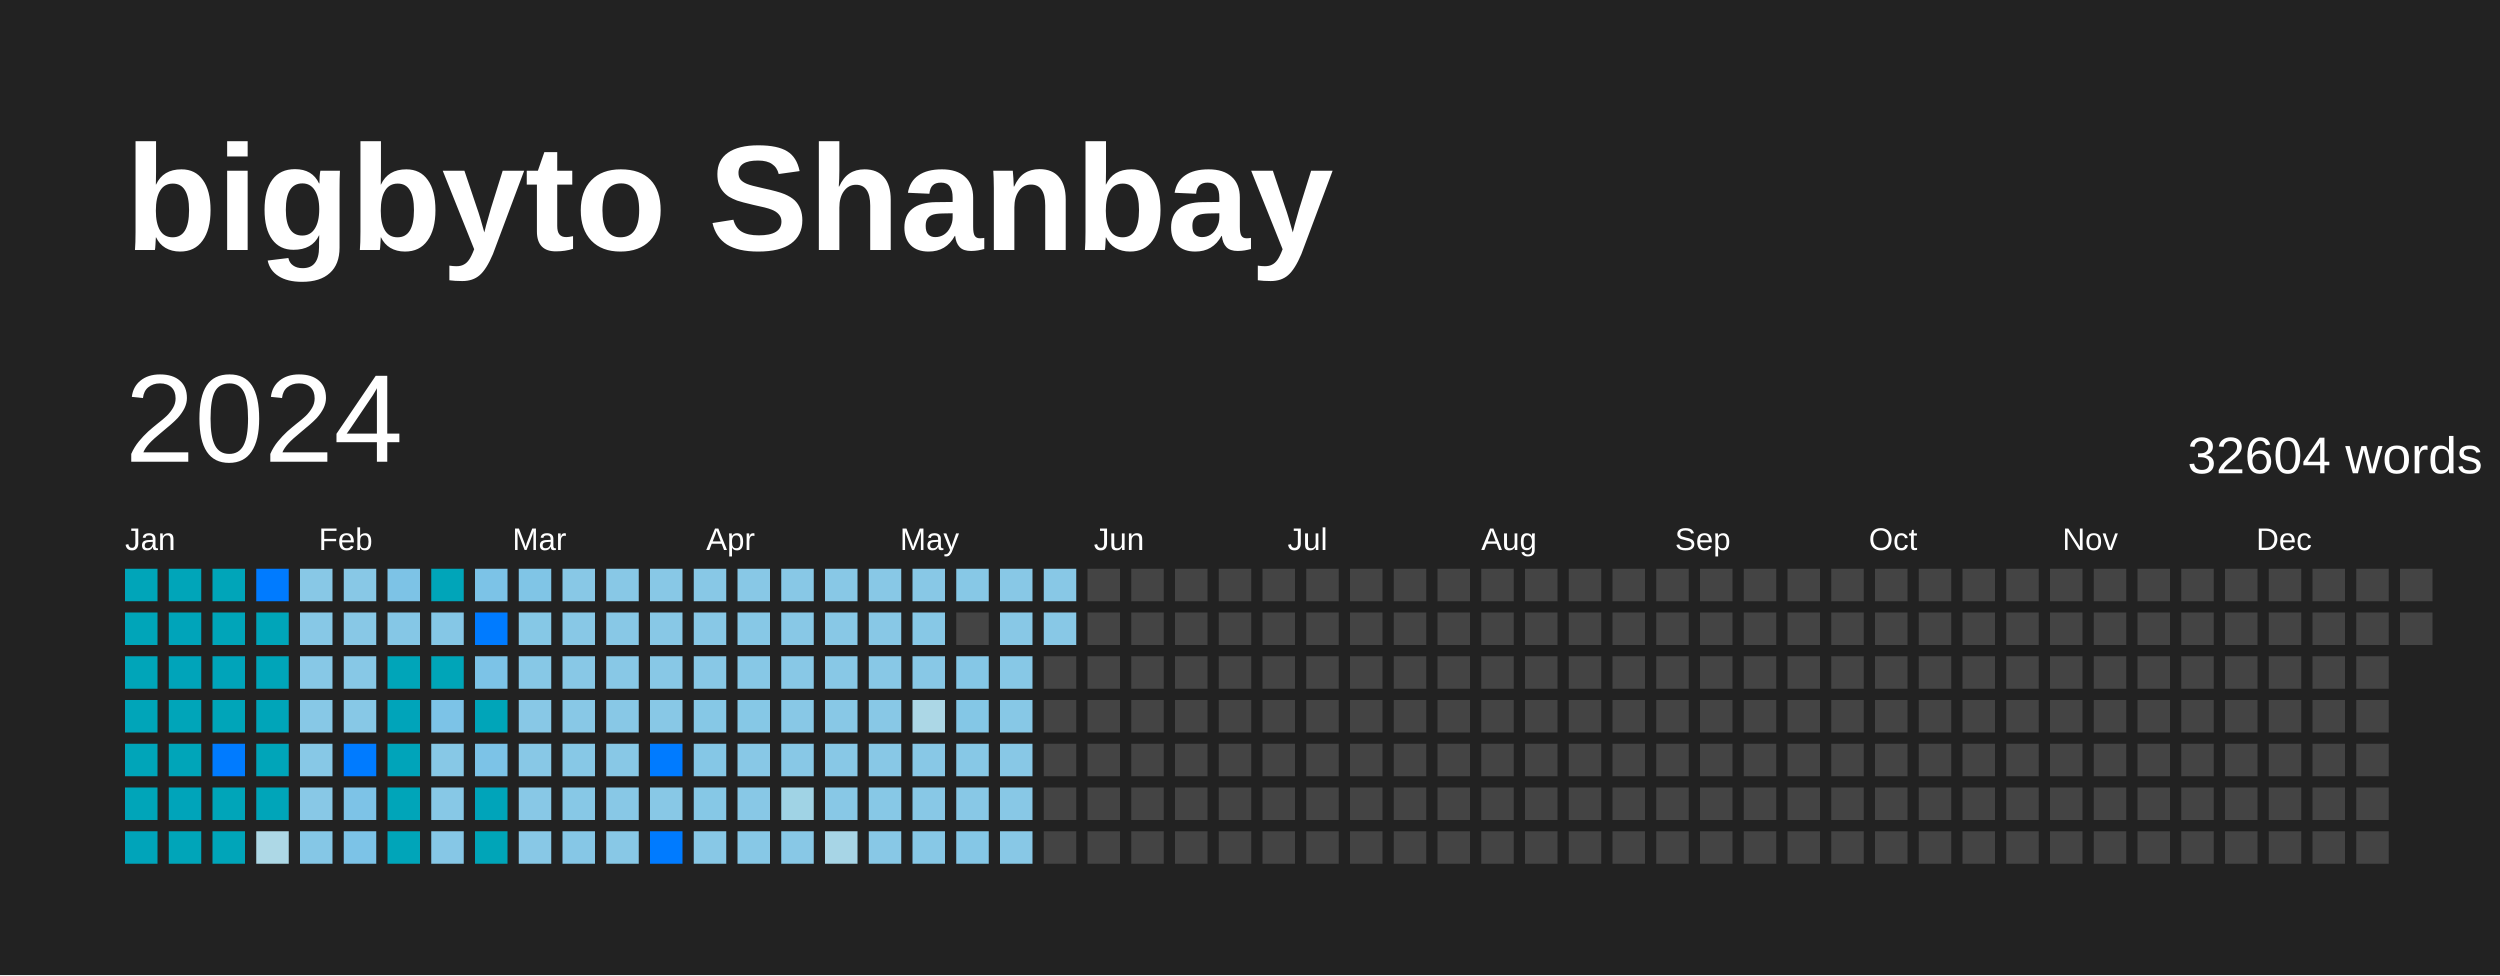
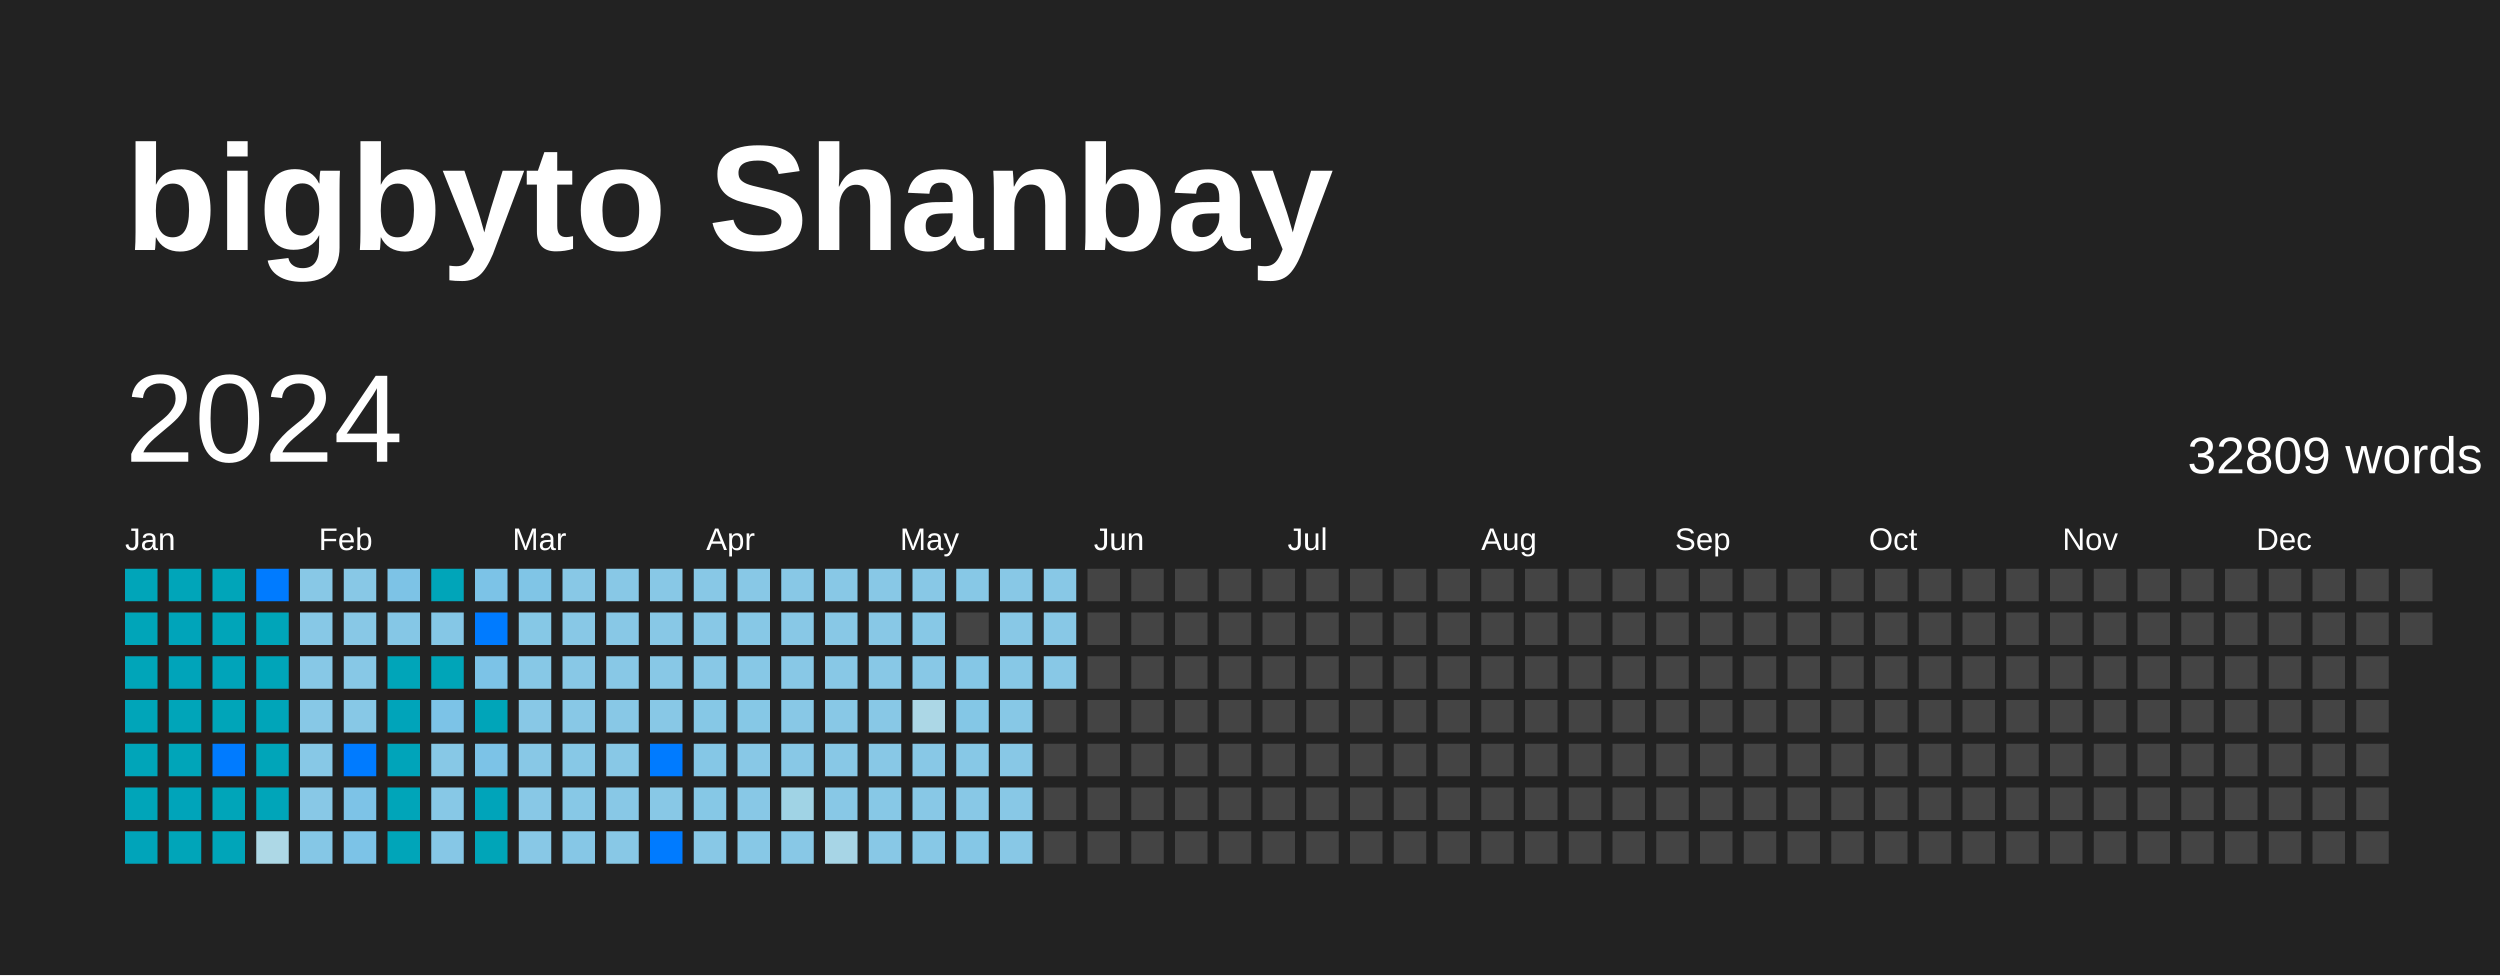
<svg xmlns="http://www.w3.org/2000/svg" baseProfile="full" height="78mm" version="1.1" viewBox="0,0,200,78" width="200mm">
  <defs />
  <rect fill="#222222" height="78" width="200" x="0" y="0" />
  <text fill="#FFFFFF" style="font-size:12px; font-family:Arial; font-weight:bold;" x="10" y="20">bigbyto Shanbay</text>
  <text dominant-baseline="hanging" fill="#FFFFFF" style="font-size:10.0px; font-family:Arial;" x="10" y="30">2024</text>
-   <text dominant-baseline="hanging" fill="#FFFFFF" style="font-size:4.125px; font-family:Arial;" x="175" y="35">32604 words</text>
+   <text dominant-baseline="hanging" fill="#FFFFFF" style="font-size:4.125px; font-family:Arial;" x="175" y="35">32809 words</text>
  <text fill="#FFFFFF" style="font-size:2.5px; font-family:Arial" x="10.0" y="44">Jan</text>
  <text fill="#FFFFFF" style="font-size:2.5px; font-family:Arial" x="25.5" y="44">Feb</text>
  <text fill="#FFFFFF" style="font-size:2.5px; font-family:Arial" x="41.0" y="44">Mar</text>
  <text fill="#FFFFFF" style="font-size:2.5px; font-family:Arial" x="56.5" y="44">Apr</text>
  <text fill="#FFFFFF" style="font-size:2.5px; font-family:Arial" x="72.0" y="44">May</text>
  <text fill="#FFFFFF" style="font-size:2.5px; font-family:Arial" x="87.5" y="44">Jun</text>
  <text fill="#FFFFFF" style="font-size:2.5px; font-family:Arial" x="103.0" y="44">Jul</text>
  <text fill="#FFFFFF" style="font-size:2.5px; font-family:Arial" x="118.5" y="44">Aug</text>
  <text fill="#FFFFFF" style="font-size:2.5px; font-family:Arial" x="134.0" y="44">Sep</text>
  <text fill="#FFFFFF" style="font-size:2.5px; font-family:Arial" x="149.5" y="44">Oct</text>
  <text fill="#FFFFFF" style="font-size:2.5px; font-family:Arial" x="165.0" y="44">Nov</text>
  <text fill="#FFFFFF" style="font-size:2.5px; font-family:Arial" x="180.5" y="44">Dec</text>
  <rect fill="#00a5b9" height="2.6" width="2.6" x="10.0" y="45.5" />
  <rect fill="#00a5b9" height="2.6" width="2.6" x="10.0" y="49.0" />
  <rect fill="#00a5b9" height="2.6" width="2.6" x="10.0" y="52.5" />
  <rect fill="#00a5b9" height="2.6" width="2.6" x="10.0" y="56.0" />
  <rect fill="#00a5b9" height="2.6" width="2.6" x="10.0" y="59.5" />
  <rect fill="#00a5b9" height="2.6" width="2.6" x="10.0" y="63.0" />
  <rect fill="#00a4ba" height="2.6" width="2.6" x="10.0" y="66.5" />
  <rect fill="#00a5b9" height="2.6" width="2.6" x="13.5" y="45.5" />
  <rect fill="#00a4ba" height="2.6" width="2.6" x="13.5" y="49.0" />
  <rect fill="#00a4ba" height="2.6" width="2.6" x="13.5" y="52.5" />
  <rect fill="#00a5b9" height="2.6" width="2.6" x="13.5" y="56.0" />
  <rect fill="#00a5b9" height="2.6" width="2.6" x="13.5" y="59.5" />
  <rect fill="#00a4ba" height="2.6" width="2.6" x="13.5" y="63.0" />
  <rect fill="#00a5b9" height="2.6" width="2.6" x="13.5" y="66.5" />
  <rect fill="#00a5b9" height="2.6" width="2.6" x="17.0" y="45.5" />
  <rect fill="#00a5b9" height="2.6" width="2.6" x="17.0" y="49.0" />
  <rect fill="#00a4ba" height="2.6" width="2.6" x="17.0" y="52.5" />
  <rect fill="#00a5b9" height="2.6" width="2.6" x="17.0" y="56.0" />
  <rect fill="#007BFF" height="2.6" width="2.6" x="17.0" y="59.5" />
  <rect fill="#00a5b9" height="2.6" width="2.6" x="17.0" y="63.0" />
  <rect fill="#00a5b9" height="2.6" width="2.6" x="17.0" y="66.5" />
  <rect fill="#007BFF" height="2.6" width="2.6" x="20.5" y="45.5" />
  <rect fill="#00a5b9" height="2.6" width="2.6" x="20.5" y="49.0" />
  <rect fill="#00a5b9" height="2.6" width="2.6" x="20.5" y="52.5" />
  <rect fill="#00a5b9" height="2.6" width="2.6" x="20.5" y="56.0" />
  <rect fill="#00a5b9" height="2.6" width="2.6" x="20.5" y="59.5" />
  <rect fill="#00a5b9" height="2.6" width="2.6" x="20.5" y="63.0" />
  <rect fill="#add8e6" height="2.6" width="2.6" x="20.5" y="66.5" />
  <rect fill="#88c8e6" height="2.6" width="2.6" x="24.0" y="45.5" />
  <rect fill="#87c8e6" height="2.6" width="2.6" x="24.0" y="49.0" />
  <rect fill="#87c8e6" height="2.6" width="2.6" x="24.0" y="52.5" />
  <rect fill="#87c8e6" height="2.6" width="2.6" x="24.0" y="56.0" />
  <rect fill="#87c8e6" height="2.6" width="2.6" x="24.0" y="59.5" />
  <rect fill="#88c8e6" height="2.6" width="2.6" x="24.0" y="63.0" />
  <rect fill="#85c7e6" height="2.6" width="2.6" x="24.0" y="66.5" />
  <rect fill="#88c8e6" height="2.6" width="2.6" x="27.5" y="45.5" />
  <rect fill="#88c8e6" height="2.6" width="2.6" x="27.5" y="49.0" />
  <rect fill="#87c8e6" height="2.6" width="2.6" x="27.5" y="52.5" />
  <rect fill="#87c8e6" height="2.6" width="2.6" x="27.5" y="56.0" />
  <rect fill="#007BFF" height="2.6" width="2.6" x="27.5" y="59.5" />
  <rect fill="#7dc3e7" height="2.6" width="2.6" x="27.5" y="63.0" />
  <rect fill="#7cc3e7" height="2.6" width="2.6" x="27.5" y="66.5" />
  <rect fill="#7dc3e6" height="2.6" width="2.6" x="31.0" y="45.5" />
  <rect fill="#85c7e6" height="2.6" width="2.6" x="31.0" y="49.0" />
  <rect fill="#00a5b9" height="2.6" width="2.6" x="31.0" y="52.5" />
  <rect fill="#00a4ba" height="2.6" width="2.6" x="31.0" y="56.0" />
  <rect fill="#00a4ba" height="2.6" width="2.6" x="31.0" y="59.5" />
  <rect fill="#00a5b9" height="2.6" width="2.6" x="31.0" y="63.0" />
  <rect fill="#00a5b9" height="2.6" width="2.6" x="31.0" y="66.5" />
  <rect fill="#00a5b9" height="2.6" width="2.6" x="34.5" y="45.5" />
  <rect fill="#85c7e6" height="2.6" width="2.6" x="34.5" y="49.0" />
  <rect fill="#00a5b8" height="2.6" width="2.6" x="34.5" y="52.5" />
  <rect fill="#7cc3e7" height="2.6" width="2.6" x="34.5" y="56.0" />
  <rect fill="#87c8e6" height="2.6" width="2.6" x="34.5" y="59.5" />
  <rect fill="#87c8e6" height="2.6" width="2.6" x="34.5" y="63.0" />
  <rect fill="#86c7e6" height="2.6" width="2.6" x="34.5" y="66.5" />
  <rect fill="#7cc3e7" height="2.6" width="2.6" x="38.0" y="45.5" />
  <rect fill="#007BFF" height="2.6" width="2.6" x="38.0" y="49.0" />
  <rect fill="#7cc3e7" height="2.6" width="2.6" x="38.0" y="52.5" />
  <rect fill="#00a5b9" height="2.6" width="2.6" x="38.0" y="56.0" />
  <rect fill="#7cc3e7" height="2.6" width="2.6" x="38.0" y="59.5" />
  <rect fill="#00a4ba" height="2.6" width="2.6" x="38.0" y="63.0" />
  <rect fill="#00a5b8" height="2.6" width="2.6" x="38.0" y="66.5" />
  <rect fill="#80c5e6" height="2.6" width="2.6" x="41.5" y="45.5" />
  <rect fill="#86c8e6" height="2.6" width="2.6" x="41.5" y="49.0" />
  <rect fill="#87c8e6" height="2.6" width="2.6" x="41.5" y="52.5" />
  <rect fill="#88c8e6" height="2.6" width="2.6" x="41.5" y="56.0" />
  <rect fill="#88c8e6" height="2.6" width="2.6" x="41.5" y="59.5" />
  <rect fill="#88c8e6" height="2.6" width="2.6" x="41.5" y="63.0" />
  <rect fill="#88c8e6" height="2.6" width="2.6" x="41.5" y="66.5" />
  <rect fill="#88c8e6" height="2.6" width="2.6" x="45.0" y="45.5" />
  <rect fill="#88c8e6" height="2.6" width="2.6" x="45.0" y="49.0" />
  <rect fill="#88c8e6" height="2.6" width="2.6" x="45.0" y="52.5" />
  <rect fill="#88c8e6" height="2.6" width="2.6" x="45.0" y="56.0" />
  <rect fill="#87c8e6" height="2.6" width="2.6" x="45.0" y="59.5" />
  <rect fill="#87c8e6" height="2.6" width="2.6" x="45.0" y="63.0" />
  <rect fill="#86c7e6" height="2.6" width="2.6" x="45.0" y="66.5" />
  <rect fill="#88c8e6" height="2.6" width="2.6" x="48.5" y="45.5" />
  <rect fill="#88c8e6" height="2.6" width="2.6" x="48.5" y="49.0" />
  <rect fill="#88c8e6" height="2.6" width="2.6" x="48.5" y="52.5" />
  <rect fill="#88c8e6" height="2.6" width="2.6" x="48.5" y="56.0" />
  <rect fill="#88c8e6" height="2.6" width="2.6" x="48.5" y="59.5" />
  <rect fill="#88c8e6" height="2.6" width="2.6" x="48.5" y="63.0" />
  <rect fill="#88c8e6" height="2.6" width="2.6" x="48.5" y="66.5" />
  <rect fill="#88c8e6" height="2.6" width="2.6" x="52.0" y="45.5" />
  <rect fill="#88c8e6" height="2.6" width="2.6" x="52.0" y="49.0" />
  <rect fill="#88c8e6" height="2.6" width="2.6" x="52.0" y="52.5" />
  <rect fill="#88c8e6" height="2.6" width="2.6" x="52.0" y="56.0" />
  <rect fill="#007BFF" height="2.6" width="2.6" x="52.0" y="59.5" />
  <rect fill="#88c8e6" height="2.6" width="2.6" x="52.0" y="63.0" />
  <rect fill="#007BFF" height="2.6" width="2.6" x="52.0" y="66.5" />
  <rect fill="#88c8e6" height="2.6" width="2.6" x="55.5" y="45.5" />
  <rect fill="#88c8e6" height="2.6" width="2.6" x="55.5" y="49.0" />
  <rect fill="#88c8e6" height="2.6" width="2.6" x="55.5" y="52.5" />
  <rect fill="#86c8e6" height="2.6" width="2.6" x="55.5" y="56.0" />
  <rect fill="#85c7e6" height="2.6" width="2.6" x="55.5" y="59.5" />
  <rect fill="#86c8e6" height="2.6" width="2.6" x="55.5" y="63.0" />
  <rect fill="#88c8e6" height="2.6" width="2.6" x="55.5" y="66.5" />
  <rect fill="#88c8e6" height="2.6" width="2.6" x="59.0" y="45.5" />
  <rect fill="#87c8e6" height="2.6" width="2.6" x="59.0" y="49.0" />
  <rect fill="#87c8e6" height="2.6" width="2.6" x="59.0" y="52.5" />
  <rect fill="#86c8e6" height="2.6" width="2.6" x="59.0" y="56.0" />
  <rect fill="#88c8e6" height="2.6" width="2.6" x="59.0" y="59.5" />
  <rect fill="#88c8e6" height="2.6" width="2.6" x="59.0" y="63.0" />
  <rect fill="#87c8e6" height="2.6" width="2.6" x="59.0" y="66.5" />
  <rect fill="#88c8e6" height="2.6" width="2.6" x="62.5" y="45.5" />
  <rect fill="#88c8e6" height="2.6" width="2.6" x="62.5" y="49.0" />
  <rect fill="#88c8e6" height="2.6" width="2.6" x="62.5" y="52.5" />
  <rect fill="#88c8e6" height="2.6" width="2.6" x="62.5" y="56.0" />
  <rect fill="#88c8e6" height="2.6" width="2.6" x="62.5" y="59.5" />
  <rect fill="#a0d3e5" height="2.6" width="2.6" x="62.5" y="63.0" />
  <rect fill="#88c8e6" height="2.6" width="2.6" x="62.5" y="66.5" />
  <rect fill="#88c8e6" height="2.6" width="2.6" x="66.0" y="45.5" />
  <rect fill="#88c8e6" height="2.6" width="2.6" x="66.0" y="49.0" />
  <rect fill="#88c8e6" height="2.6" width="2.6" x="66.0" y="52.5" />
  <rect fill="#88c8e6" height="2.6" width="2.6" x="66.0" y="56.0" />
  <rect fill="#88c8e6" height="2.6" width="2.6" x="66.0" y="59.5" />
  <rect fill="#88c8e6" height="2.6" width="2.6" x="66.0" y="63.0" />
  <rect fill="#a7d5e6" height="2.6" width="2.6" x="66.0" y="66.5" />
  <rect fill="#88c8e6" height="2.6" width="2.6" x="69.5" y="45.5" />
  <rect fill="#88c8e6" height="2.6" width="2.6" x="69.5" y="49.0" />
  <rect fill="#88c8e6" height="2.6" width="2.6" x="69.5" y="52.5" />
  <rect fill="#88c8e6" height="2.6" width="2.6" x="69.5" y="56.0" />
  <rect fill="#88c8e6" height="2.6" width="2.6" x="69.5" y="59.5" />
  <rect fill="#87c8e6" height="2.6" width="2.6" x="69.5" y="63.0" />
  <rect fill="#88c8e6" height="2.6" width="2.6" x="69.5" y="66.5" />
  <rect fill="#88c8e6" height="2.6" width="2.6" x="73.0" y="45.5" />
  <rect fill="#87c8e6" height="2.6" width="2.6" x="73.0" y="49.0" />
  <rect fill="#88c8e6" height="2.6" width="2.6" x="73.0" y="52.5" />
  <rect fill="#acd7e6" height="2.6" width="2.6" x="73.0" y="56.0" />
  <rect fill="#88c8e6" height="2.6" width="2.6" x="73.0" y="59.5" />
  <rect fill="#88c8e6" height="2.6" width="2.6" x="73.0" y="63.0" />
  <rect fill="#87c8e6" height="2.6" width="2.6" x="73.0" y="66.5" />
  <rect fill="#87c8e6" height="2.6" width="2.6" x="76.5" y="45.5" />
  <rect fill="#444444" height="2.6" width="2.6" x="76.5" y="49.0" />
  <rect fill="#85c7e6" height="2.6" width="2.6" x="76.5" y="52.5" />
  <rect fill="#84c7e6" height="2.6" width="2.6" x="76.5" y="56.0" />
  <rect fill="#87c8e6" height="2.6" width="2.6" x="76.5" y="59.5" />
  <rect fill="#88c8e6" height="2.6" width="2.6" x="76.5" y="63.0" />
  <rect fill="#85c7e6" height="2.6" width="2.6" x="76.5" y="66.5" />
  <rect fill="#88c8e6" height="2.6" width="2.6" x="80.0" y="45.5" />
  <rect fill="#88c8e6" height="2.6" width="2.6" x="80.0" y="49.0" />
  <rect fill="#87c8e6" height="2.6" width="2.6" x="80.0" y="52.5" />
  <rect fill="#87c8e6" height="2.6" width="2.6" x="80.0" y="56.0" />
  <rect fill="#88c8e6" height="2.6" width="2.6" x="80.0" y="59.5" />
  <rect fill="#88c8e6" height="2.6" width="2.6" x="80.0" y="63.0" />
  <rect fill="#88c8e6" height="2.6" width="2.6" x="80.0" y="66.5" />
  <rect fill="#88c8e6" height="2.6" width="2.6" x="83.5" y="45.5" />
  <rect fill="#88c8e6" height="2.6" width="2.6" x="83.5" y="49.0" />
-   <rect fill="#444444" height="2.6" width="2.6" x="83.5" y="52.5" />
+   <rect fill="#88c8e6" height="2.6" width="2.6" x="83.5" y="52.5" />
  <rect fill="#444444" height="2.6" width="2.6" x="83.5" y="56.0" />
  <rect fill="#444444" height="2.6" width="2.6" x="83.5" y="59.5" />
  <rect fill="#444444" height="2.6" width="2.6" x="83.5" y="63.0" />
  <rect fill="#444444" height="2.6" width="2.6" x="83.5" y="66.5" />
  <rect fill="#444444" height="2.6" width="2.6" x="87.0" y="45.5" />
  <rect fill="#444444" height="2.6" width="2.6" x="87.0" y="49.0" />
  <rect fill="#444444" height="2.6" width="2.6" x="87.0" y="52.5" />
  <rect fill="#444444" height="2.6" width="2.6" x="87.0" y="56.0" />
  <rect fill="#444444" height="2.6" width="2.6" x="87.0" y="59.5" />
  <rect fill="#444444" height="2.6" width="2.6" x="87.0" y="63.0" />
  <rect fill="#444444" height="2.6" width="2.6" x="87.0" y="66.5" />
  <rect fill="#444444" height="2.6" width="2.6" x="90.5" y="45.5" />
  <rect fill="#444444" height="2.6" width="2.6" x="90.5" y="49.0" />
  <rect fill="#444444" height="2.6" width="2.6" x="90.5" y="52.5" />
  <rect fill="#444444" height="2.6" width="2.6" x="90.5" y="56.0" />
  <rect fill="#444444" height="2.6" width="2.6" x="90.5" y="59.5" />
  <rect fill="#444444" height="2.6" width="2.6" x="90.5" y="63.0" />
  <rect fill="#444444" height="2.6" width="2.6" x="90.5" y="66.5" />
  <rect fill="#444444" height="2.6" width="2.6" x="94.0" y="45.5" />
  <rect fill="#444444" height="2.6" width="2.6" x="94.0" y="49.0" />
  <rect fill="#444444" height="2.6" width="2.6" x="94.0" y="52.5" />
  <rect fill="#444444" height="2.6" width="2.6" x="94.0" y="56.0" />
  <rect fill="#444444" height="2.6" width="2.6" x="94.0" y="59.5" />
  <rect fill="#444444" height="2.6" width="2.6" x="94.0" y="63.0" />
  <rect fill="#444444" height="2.6" width="2.6" x="94.0" y="66.5" />
  <rect fill="#444444" height="2.6" width="2.6" x="97.5" y="45.5" />
  <rect fill="#444444" height="2.6" width="2.6" x="97.5" y="49.0" />
  <rect fill="#444444" height="2.6" width="2.6" x="97.5" y="52.5" />
  <rect fill="#444444" height="2.6" width="2.6" x="97.5" y="56.0" />
  <rect fill="#444444" height="2.6" width="2.6" x="97.5" y="59.5" />
  <rect fill="#444444" height="2.6" width="2.6" x="97.5" y="63.0" />
  <rect fill="#444444" height="2.6" width="2.6" x="97.5" y="66.5" />
  <rect fill="#444444" height="2.6" width="2.6" x="101.0" y="45.5" />
  <rect fill="#444444" height="2.6" width="2.6" x="101.0" y="49.0" />
  <rect fill="#444444" height="2.6" width="2.6" x="101.0" y="52.5" />
  <rect fill="#444444" height="2.6" width="2.6" x="101.0" y="56.0" />
  <rect fill="#444444" height="2.6" width="2.6" x="101.0" y="59.5" />
  <rect fill="#444444" height="2.6" width="2.6" x="101.0" y="63.0" />
  <rect fill="#444444" height="2.6" width="2.6" x="101.0" y="66.5" />
  <rect fill="#444444" height="2.6" width="2.6" x="104.5" y="45.5" />
  <rect fill="#444444" height="2.6" width="2.6" x="104.5" y="49.0" />
  <rect fill="#444444" height="2.6" width="2.6" x="104.5" y="52.5" />
  <rect fill="#444444" height="2.6" width="2.6" x="104.5" y="56.0" />
  <rect fill="#444444" height="2.6" width="2.6" x="104.5" y="59.5" />
  <rect fill="#444444" height="2.6" width="2.6" x="104.5" y="63.0" />
  <rect fill="#444444" height="2.6" width="2.6" x="104.5" y="66.5" />
  <rect fill="#444444" height="2.6" width="2.6" x="108.0" y="45.5" />
  <rect fill="#444444" height="2.6" width="2.6" x="108.0" y="49.0" />
  <rect fill="#444444" height="2.6" width="2.6" x="108.0" y="52.5" />
  <rect fill="#444444" height="2.6" width="2.6" x="108.0" y="56.0" />
  <rect fill="#444444" height="2.6" width="2.6" x="108.0" y="59.5" />
  <rect fill="#444444" height="2.6" width="2.6" x="108.0" y="63.0" />
  <rect fill="#444444" height="2.6" width="2.6" x="108.0" y="66.5" />
  <rect fill="#444444" height="2.6" width="2.6" x="111.5" y="45.5" />
  <rect fill="#444444" height="2.6" width="2.6" x="111.5" y="49.0" />
  <rect fill="#444444" height="2.6" width="2.6" x="111.5" y="52.5" />
  <rect fill="#444444" height="2.6" width="2.6" x="111.5" y="56.0" />
  <rect fill="#444444" height="2.6" width="2.6" x="111.5" y="59.5" />
  <rect fill="#444444" height="2.6" width="2.6" x="111.5" y="63.0" />
  <rect fill="#444444" height="2.6" width="2.6" x="111.5" y="66.5" />
  <rect fill="#444444" height="2.6" width="2.6" x="115.0" y="45.5" />
  <rect fill="#444444" height="2.6" width="2.6" x="115.0" y="49.0" />
  <rect fill="#444444" height="2.6" width="2.6" x="115.0" y="52.5" />
  <rect fill="#444444" height="2.6" width="2.6" x="115.0" y="56.0" />
  <rect fill="#444444" height="2.6" width="2.6" x="115.0" y="59.5" />
  <rect fill="#444444" height="2.6" width="2.6" x="115.0" y="63.0" />
  <rect fill="#444444" height="2.6" width="2.6" x="115.0" y="66.5" />
  <rect fill="#444444" height="2.6" width="2.6" x="118.5" y="45.5" />
  <rect fill="#444444" height="2.6" width="2.6" x="118.5" y="49.0" />
  <rect fill="#444444" height="2.6" width="2.6" x="118.5" y="52.5" />
  <rect fill="#444444" height="2.6" width="2.6" x="118.5" y="56.0" />
  <rect fill="#444444" height="2.6" width="2.6" x="118.5" y="59.5" />
  <rect fill="#444444" height="2.6" width="2.6" x="118.5" y="63.0" />
  <rect fill="#444444" height="2.6" width="2.6" x="118.5" y="66.5" />
  <rect fill="#444444" height="2.6" width="2.6" x="122.0" y="45.5" />
  <rect fill="#444444" height="2.6" width="2.6" x="122.0" y="49.0" />
  <rect fill="#444444" height="2.6" width="2.6" x="122.0" y="52.5" />
  <rect fill="#444444" height="2.6" width="2.6" x="122.0" y="56.0" />
  <rect fill="#444444" height="2.6" width="2.6" x="122.0" y="59.5" />
  <rect fill="#444444" height="2.6" width="2.6" x="122.0" y="63.0" />
  <rect fill="#444444" height="2.6" width="2.6" x="122.0" y="66.5" />
  <rect fill="#444444" height="2.6" width="2.6" x="125.5" y="45.5" />
  <rect fill="#444444" height="2.6" width="2.6" x="125.5" y="49.0" />
  <rect fill="#444444" height="2.6" width="2.6" x="125.5" y="52.5" />
  <rect fill="#444444" height="2.6" width="2.6" x="125.5" y="56.0" />
  <rect fill="#444444" height="2.6" width="2.6" x="125.5" y="59.5" />
  <rect fill="#444444" height="2.6" width="2.6" x="125.5" y="63.0" />
  <rect fill="#444444" height="2.6" width="2.6" x="125.5" y="66.5" />
  <rect fill="#444444" height="2.6" width="2.6" x="129.0" y="45.5" />
  <rect fill="#444444" height="2.6" width="2.6" x="129.0" y="49.0" />
  <rect fill="#444444" height="2.6" width="2.6" x="129.0" y="52.5" />
  <rect fill="#444444" height="2.6" width="2.6" x="129.0" y="56.0" />
  <rect fill="#444444" height="2.6" width="2.6" x="129.0" y="59.5" />
  <rect fill="#444444" height="2.6" width="2.6" x="129.0" y="63.0" />
  <rect fill="#444444" height="2.6" width="2.6" x="129.0" y="66.5" />
  <rect fill="#444444" height="2.6" width="2.6" x="132.5" y="45.5" />
  <rect fill="#444444" height="2.6" width="2.6" x="132.5" y="49.0" />
  <rect fill="#444444" height="2.6" width="2.6" x="132.5" y="52.5" />
  <rect fill="#444444" height="2.6" width="2.6" x="132.5" y="56.0" />
  <rect fill="#444444" height="2.6" width="2.6" x="132.5" y="59.5" />
  <rect fill="#444444" height="2.6" width="2.6" x="132.5" y="63.0" />
  <rect fill="#444444" height="2.6" width="2.6" x="132.5" y="66.5" />
  <rect fill="#444444" height="2.6" width="2.6" x="136.0" y="45.5" />
  <rect fill="#444444" height="2.6" width="2.6" x="136.0" y="49.0" />
  <rect fill="#444444" height="2.6" width="2.6" x="136.0" y="52.5" />
  <rect fill="#444444" height="2.6" width="2.6" x="136.0" y="56.0" />
  <rect fill="#444444" height="2.6" width="2.6" x="136.0" y="59.5" />
  <rect fill="#444444" height="2.6" width="2.6" x="136.0" y="63.0" />
  <rect fill="#444444" height="2.6" width="2.6" x="136.0" y="66.5" />
  <rect fill="#444444" height="2.6" width="2.6" x="139.5" y="45.5" />
  <rect fill="#444444" height="2.6" width="2.6" x="139.5" y="49.0" />
  <rect fill="#444444" height="2.6" width="2.6" x="139.5" y="52.5" />
  <rect fill="#444444" height="2.6" width="2.6" x="139.5" y="56.0" />
  <rect fill="#444444" height="2.6" width="2.6" x="139.5" y="59.5" />
  <rect fill="#444444" height="2.6" width="2.6" x="139.5" y="63.0" />
  <rect fill="#444444" height="2.6" width="2.6" x="139.5" y="66.5" />
  <rect fill="#444444" height="2.6" width="2.6" x="143.0" y="45.5" />
  <rect fill="#444444" height="2.6" width="2.6" x="143.0" y="49.0" />
  <rect fill="#444444" height="2.6" width="2.6" x="143.0" y="52.5" />
  <rect fill="#444444" height="2.6" width="2.6" x="143.0" y="56.0" />
  <rect fill="#444444" height="2.6" width="2.6" x="143.0" y="59.5" />
  <rect fill="#444444" height="2.6" width="2.6" x="143.0" y="63.0" />
  <rect fill="#444444" height="2.6" width="2.6" x="143.0" y="66.5" />
  <rect fill="#444444" height="2.6" width="2.6" x="146.5" y="45.5" />
  <rect fill="#444444" height="2.6" width="2.6" x="146.5" y="49.0" />
  <rect fill="#444444" height="2.6" width="2.6" x="146.5" y="52.5" />
  <rect fill="#444444" height="2.6" width="2.6" x="146.5" y="56.0" />
  <rect fill="#444444" height="2.6" width="2.6" x="146.5" y="59.5" />
  <rect fill="#444444" height="2.6" width="2.6" x="146.5" y="63.0" />
  <rect fill="#444444" height="2.6" width="2.6" x="146.5" y="66.5" />
  <rect fill="#444444" height="2.6" width="2.6" x="150.0" y="45.5" />
  <rect fill="#444444" height="2.6" width="2.6" x="150.0" y="49.0" />
  <rect fill="#444444" height="2.6" width="2.6" x="150.0" y="52.5" />
  <rect fill="#444444" height="2.6" width="2.6" x="150.0" y="56.0" />
  <rect fill="#444444" height="2.6" width="2.6" x="150.0" y="59.5" />
  <rect fill="#444444" height="2.6" width="2.6" x="150.0" y="63.0" />
  <rect fill="#444444" height="2.6" width="2.6" x="150.0" y="66.5" />
  <rect fill="#444444" height="2.6" width="2.6" x="153.5" y="45.5" />
  <rect fill="#444444" height="2.6" width="2.6" x="153.5" y="49.0" />
  <rect fill="#444444" height="2.6" width="2.6" x="153.5" y="52.5" />
  <rect fill="#444444" height="2.6" width="2.6" x="153.5" y="56.0" />
  <rect fill="#444444" height="2.6" width="2.6" x="153.5" y="59.5" />
  <rect fill="#444444" height="2.6" width="2.6" x="153.5" y="63.0" />
  <rect fill="#444444" height="2.6" width="2.6" x="153.5" y="66.5" />
  <rect fill="#444444" height="2.6" width="2.6" x="157.0" y="45.5" />
  <rect fill="#444444" height="2.6" width="2.6" x="157.0" y="49.0" />
  <rect fill="#444444" height="2.6" width="2.6" x="157.0" y="52.5" />
  <rect fill="#444444" height="2.6" width="2.6" x="157.0" y="56.0" />
  <rect fill="#444444" height="2.6" width="2.6" x="157.0" y="59.5" />
  <rect fill="#444444" height="2.6" width="2.6" x="157.0" y="63.0" />
  <rect fill="#444444" height="2.6" width="2.6" x="157.0" y="66.5" />
  <rect fill="#444444" height="2.6" width="2.6" x="160.5" y="45.5" />
  <rect fill="#444444" height="2.6" width="2.6" x="160.5" y="49.0" />
  <rect fill="#444444" height="2.6" width="2.6" x="160.5" y="52.5" />
  <rect fill="#444444" height="2.6" width="2.6" x="160.5" y="56.0" />
  <rect fill="#444444" height="2.6" width="2.6" x="160.5" y="59.5" />
  <rect fill="#444444" height="2.6" width="2.6" x="160.5" y="63.0" />
  <rect fill="#444444" height="2.6" width="2.6" x="160.5" y="66.5" />
  <rect fill="#444444" height="2.6" width="2.6" x="164.0" y="45.5" />
  <rect fill="#444444" height="2.6" width="2.6" x="164.0" y="49.0" />
  <rect fill="#444444" height="2.6" width="2.6" x="164.0" y="52.5" />
  <rect fill="#444444" height="2.6" width="2.6" x="164.0" y="56.0" />
  <rect fill="#444444" height="2.6" width="2.6" x="164.0" y="59.5" />
  <rect fill="#444444" height="2.6" width="2.6" x="164.0" y="63.0" />
  <rect fill="#444444" height="2.6" width="2.6" x="164.0" y="66.5" />
  <rect fill="#444444" height="2.6" width="2.6" x="167.5" y="45.5" />
  <rect fill="#444444" height="2.6" width="2.6" x="167.5" y="49.0" />
  <rect fill="#444444" height="2.6" width="2.6" x="167.5" y="52.5" />
  <rect fill="#444444" height="2.6" width="2.6" x="167.5" y="56.0" />
  <rect fill="#444444" height="2.6" width="2.6" x="167.5" y="59.5" />
  <rect fill="#444444" height="2.6" width="2.6" x="167.5" y="63.0" />
  <rect fill="#444444" height="2.6" width="2.6" x="167.5" y="66.5" />
  <rect fill="#444444" height="2.6" width="2.6" x="171.0" y="45.5" />
  <rect fill="#444444" height="2.6" width="2.6" x="171.0" y="49.0" />
  <rect fill="#444444" height="2.6" width="2.6" x="171.0" y="52.5" />
  <rect fill="#444444" height="2.6" width="2.6" x="171.0" y="56.0" />
  <rect fill="#444444" height="2.6" width="2.6" x="171.0" y="59.5" />
  <rect fill="#444444" height="2.6" width="2.6" x="171.0" y="63.0" />
  <rect fill="#444444" height="2.6" width="2.6" x="171.0" y="66.5" />
  <rect fill="#444444" height="2.6" width="2.6" x="174.5" y="45.5" />
  <rect fill="#444444" height="2.6" width="2.6" x="174.5" y="49.0" />
  <rect fill="#444444" height="2.6" width="2.6" x="174.5" y="52.5" />
  <rect fill="#444444" height="2.6" width="2.6" x="174.5" y="56.0" />
  <rect fill="#444444" height="2.6" width="2.6" x="174.5" y="59.5" />
  <rect fill="#444444" height="2.6" width="2.6" x="174.5" y="63.0" />
  <rect fill="#444444" height="2.6" width="2.6" x="174.5" y="66.5" />
  <rect fill="#444444" height="2.6" width="2.6" x="178.0" y="45.5" />
  <rect fill="#444444" height="2.6" width="2.6" x="178.0" y="49.0" />
  <rect fill="#444444" height="2.6" width="2.6" x="178.0" y="52.5" />
  <rect fill="#444444" height="2.6" width="2.6" x="178.0" y="56.0" />
  <rect fill="#444444" height="2.6" width="2.6" x="178.0" y="59.5" />
  <rect fill="#444444" height="2.6" width="2.6" x="178.0" y="63.0" />
  <rect fill="#444444" height="2.6" width="2.6" x="178.0" y="66.5" />
  <rect fill="#444444" height="2.6" width="2.6" x="181.5" y="45.5" />
  <rect fill="#444444" height="2.6" width="2.6" x="181.5" y="49.0" />
  <rect fill="#444444" height="2.6" width="2.6" x="181.5" y="52.5" />
  <rect fill="#444444" height="2.6" width="2.6" x="181.5" y="56.0" />
  <rect fill="#444444" height="2.6" width="2.6" x="181.5" y="59.5" />
  <rect fill="#444444" height="2.6" width="2.6" x="181.5" y="63.0" />
  <rect fill="#444444" height="2.6" width="2.6" x="181.5" y="66.5" />
  <rect fill="#444444" height="2.6" width="2.6" x="185.0" y="45.5" />
  <rect fill="#444444" height="2.6" width="2.6" x="185.0" y="49.0" />
  <rect fill="#444444" height="2.6" width="2.6" x="185.0" y="52.5" />
  <rect fill="#444444" height="2.6" width="2.6" x="185.0" y="56.0" />
  <rect fill="#444444" height="2.6" width="2.6" x="185.0" y="59.5" />
  <rect fill="#444444" height="2.6" width="2.6" x="185.0" y="63.0" />
  <rect fill="#444444" height="2.6" width="2.6" x="185.0" y="66.5" />
  <rect fill="#444444" height="2.6" width="2.6" x="188.5" y="45.5" />
  <rect fill="#444444" height="2.6" width="2.6" x="188.5" y="49.0" />
  <rect fill="#444444" height="2.6" width="2.6" x="188.5" y="52.5" />
  <rect fill="#444444" height="2.6" width="2.6" x="188.5" y="56.0" />
  <rect fill="#444444" height="2.6" width="2.6" x="188.5" y="59.5" />
  <rect fill="#444444" height="2.6" width="2.6" x="188.5" y="63.0" />
  <rect fill="#444444" height="2.6" width="2.6" x="188.5" y="66.5" />
  <rect fill="#444444" height="2.6" width="2.6" x="192.0" y="45.5" />
  <rect fill="#444444" height="2.6" width="2.6" x="192.0" y="49.0" />
</svg>
